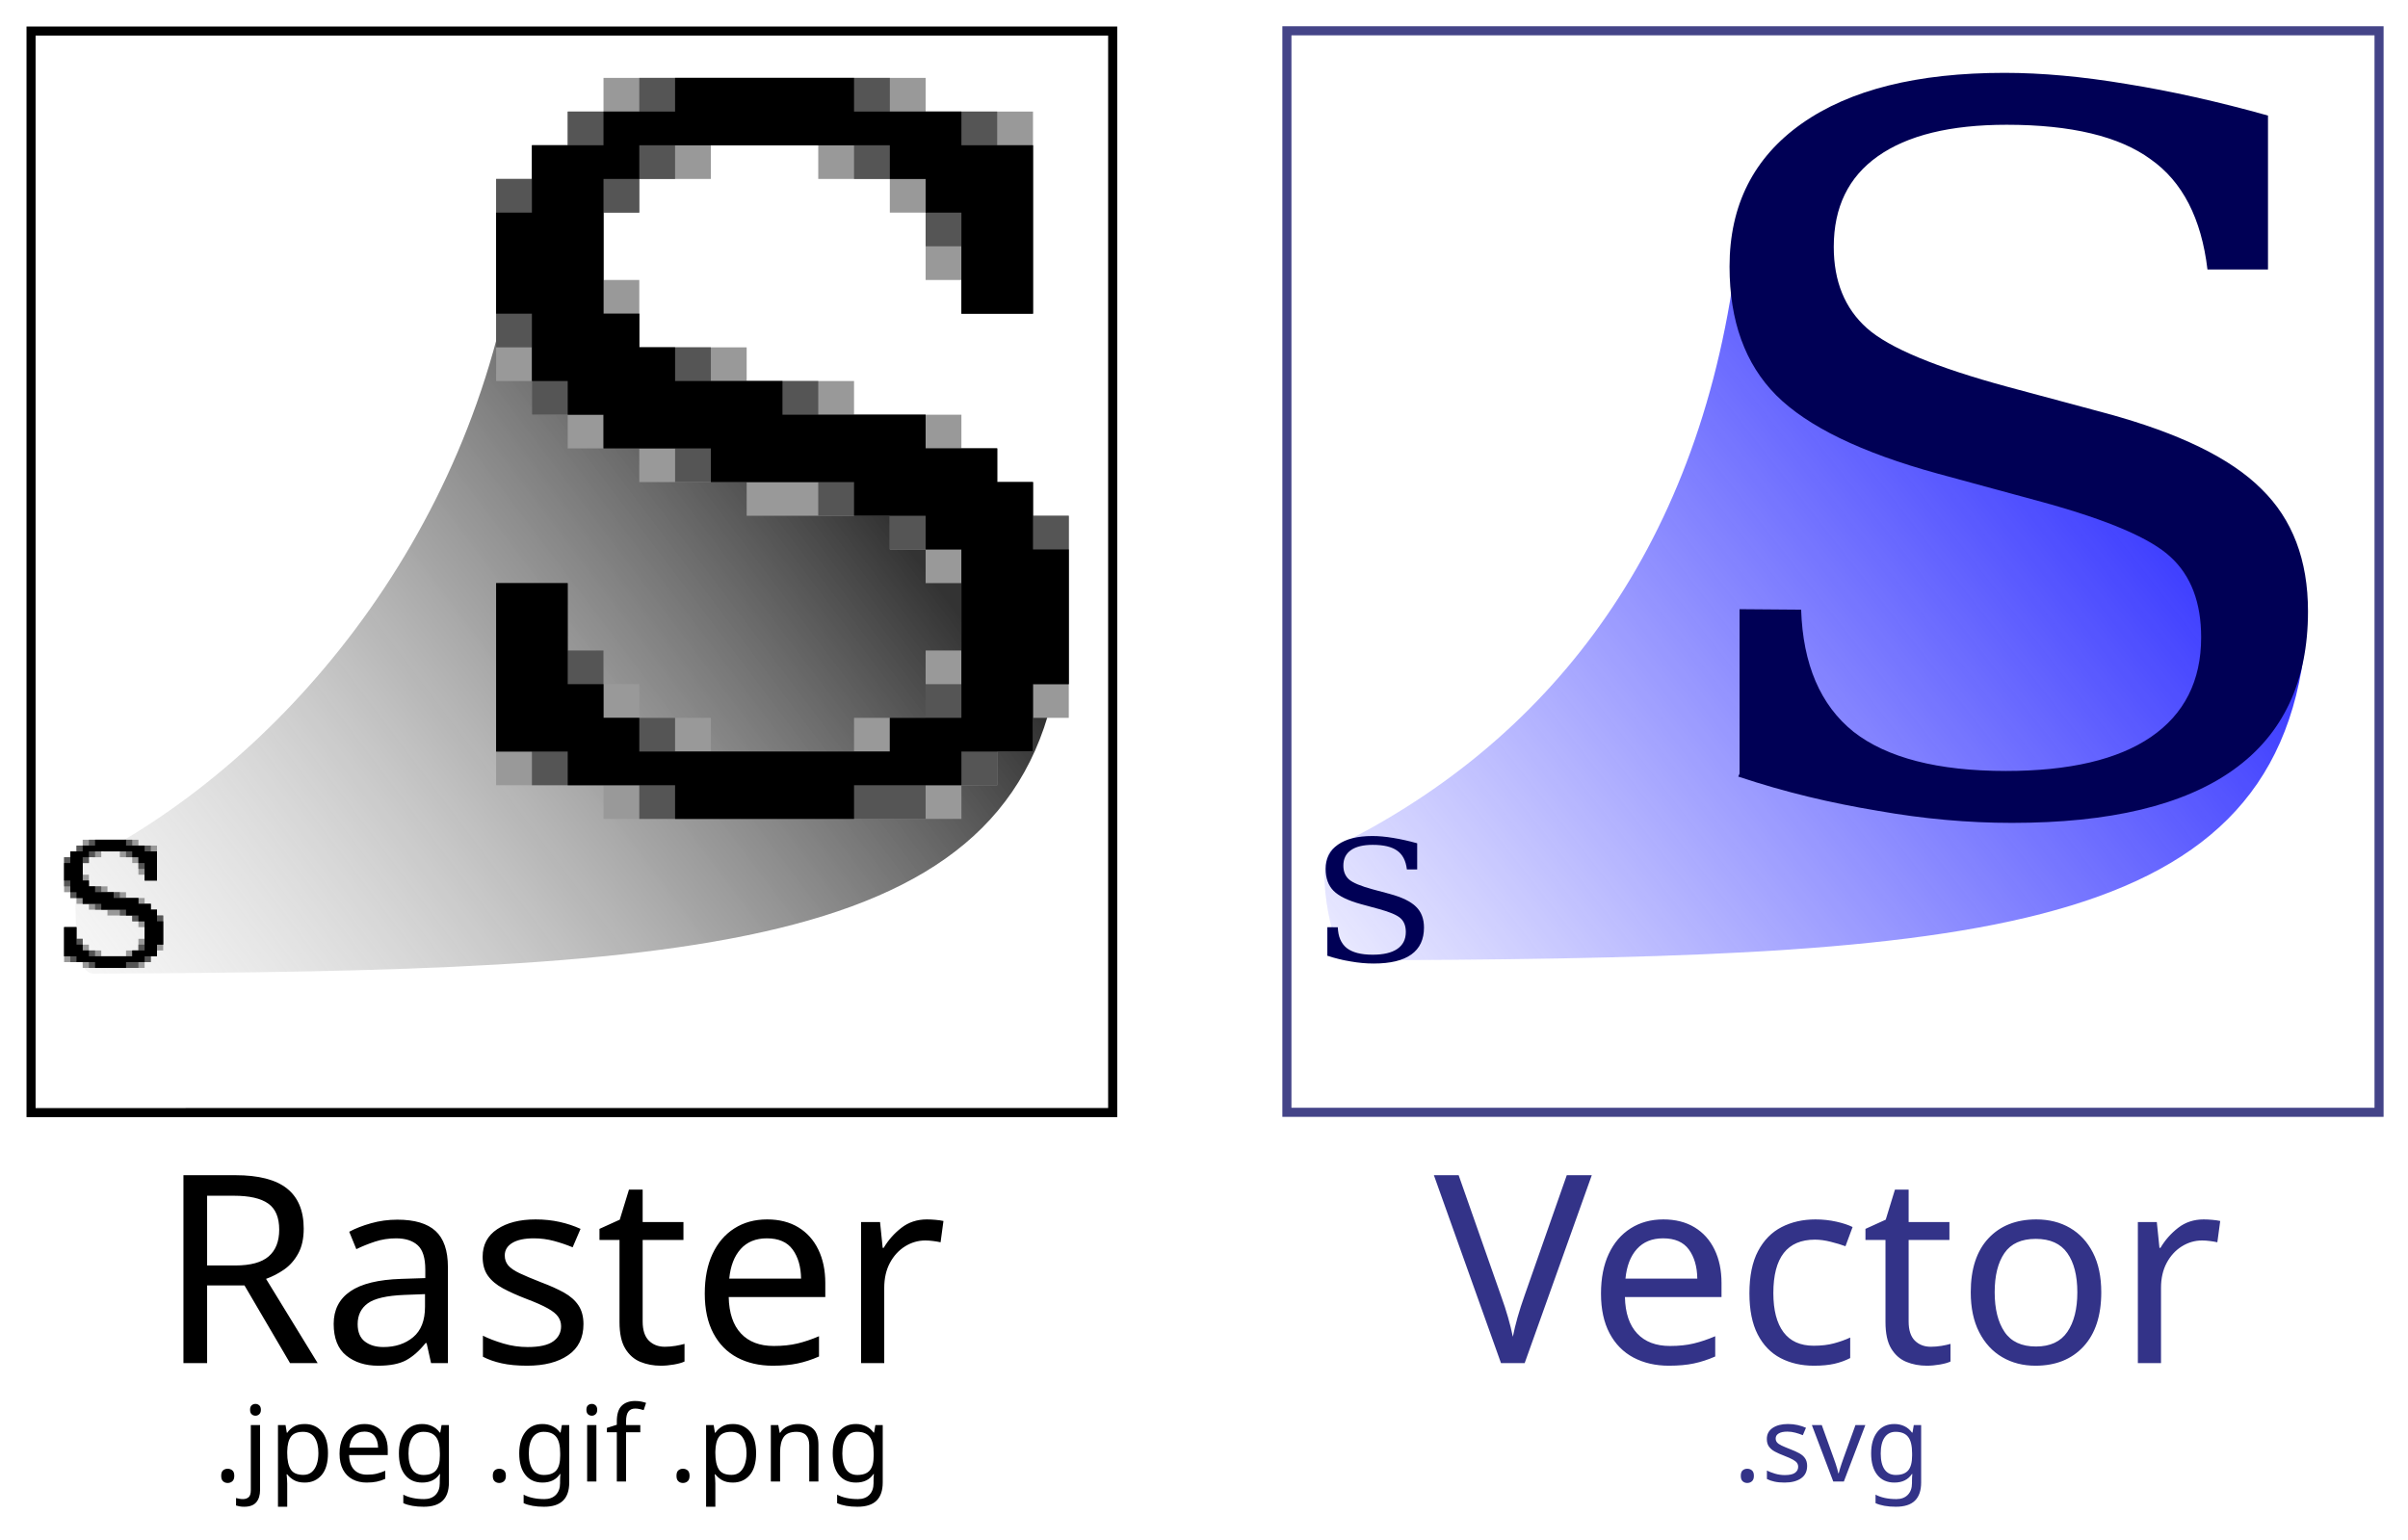
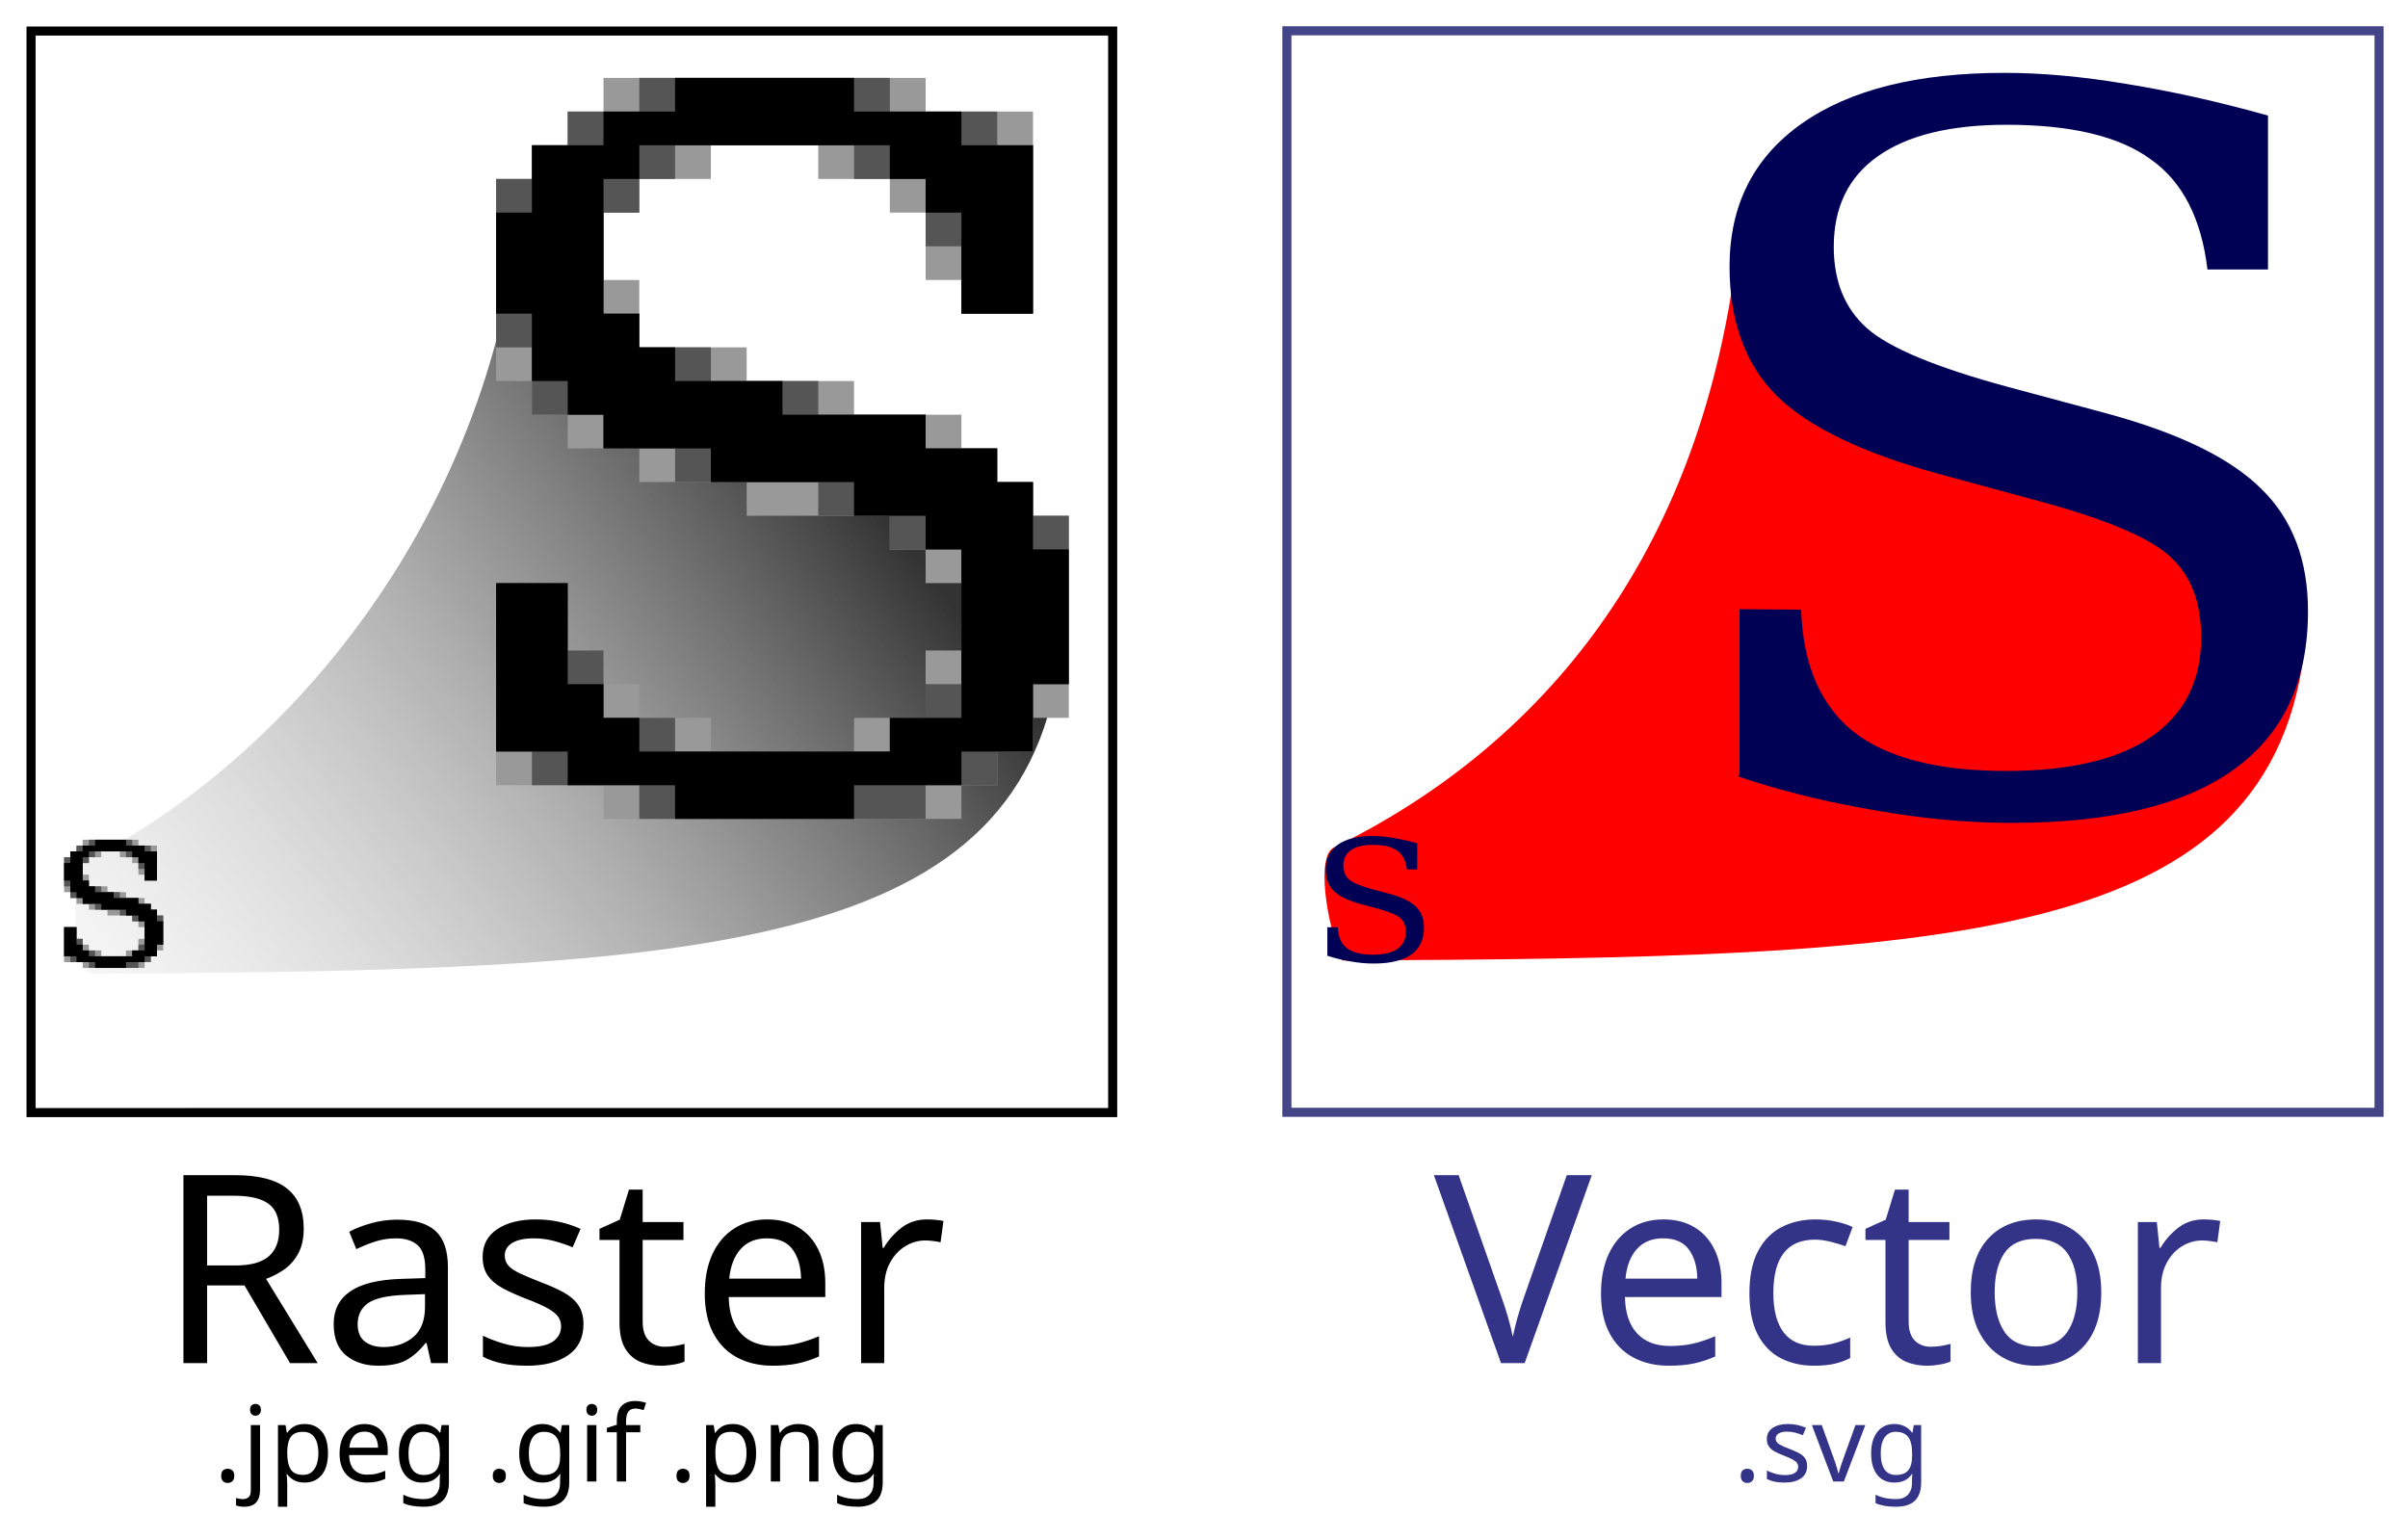
- <svg xmlns="http://www.w3.org/2000/svg" xmlns:xlink="http://www.w3.org/1999/xlink" width="100%" height="100%" viewBox="0 0 915 585">
-   <defs>
+ <svg xmlns="http://www.w3.org/2000/svg" xmlns:xlink="http://www.w3.org/1999/xlink" width="100%" height="100%" viewBox="0 0 915 585" version="1.1" id="svg48">
+   <defs id="defs12">
    <linearGradient id="b" y2="445" gradientUnits="userSpaceOnUse" y1="179" gradientTransform="translate(0 -2.06)" x2="-29.7" x1="322">
-       <stop stop-color="#333" offset="0" />
-       <stop stop-color="#fff" stop-opacity="0" offset="1" />
+       <stop stop-color="#333" offset="0" id="stop2" />
+       <stop stop-color="#fff" stop-opacity="0" offset="1" id="stop4" />
    </linearGradient>
    <linearGradient id="a" y2="414" gradientUnits="userSpaceOnUse" y1="159" x2="490" x1="815">
-       <stop stop-color="#33f" offset="0" />
-       <stop stop-color="#3f3fff" stop-opacity="0" offset="1" />
+       <stop stop-color="#33f" offset="0" id="stop7" />
+       <stop stop-color="#3f3fff" stop-opacity="0" offset="1" id="stop9" />
    </linearGradient>
  </defs>
-   <path fill="url(#b)" d="m403 247c-12 115-135 122-368 123-4.3-1.07-7.32-7.33-6-41 76-37 151-124 167-236 93 123 201 40.9 207 154z" />
-   <g stroke-width="3.45" fill="none">
-     <path stroke="#000" d="m11.8 11.8h411v411l-411 0.01v-411z" />
-     <path stroke="#448" d="m489 11.7h415v411h-415v-411z" />
+   <path fill="url(#b)" d="m403 247c-12 115-135 122-368 123-4.3-1.07-7.32-7.33-6-41 76-37 151-124 167-236 93 123 201 40.9 207 154z" id="path14" />
+   <g stroke-width="3.45" fill="none" id="g20">
+     <path stroke="#000" d="m11.8 11.8h411v411l-411 0.01v-411z" id="path16" />
+     <path stroke="#448" d="m489 11.7h415v411h-415v-411z" id="path18" />
  </g>
-   <path d="m876 244c-12 115-133 120-366 121-6-14-10-40-3-43 76-37.3 136-106 152-218 38 48 209 101 217 140z" fill="url(#a)" />
+   <path d="m876 244c-12 115-133 120-366 121-6-14-10-40-3-43 76-37.3 136-106 152-218 38 48 209 101 217 140z" fill="url(#a)" id="path22" style="fill:#ff0000" />
  <g id="RasterLarge" transform="matrix(1.36 0 0 1.28 -161 -636)">
-     <path fill="#999" d="m287 730h-30v-60h20v20h10v10h10v10h20v10h40v-10h20v-20h10v-20h-10v-10h-10v-10h-40v-10h-30v-10h-20v-10h-10v-10h-10v-60h10v-10h10v-10h10v-10h90v10h30v60h-20v-10h-10v-20h-10v-10h-20v-10h-30v10h-20v10h-10v20h10v20h30v10h30v10h30v10h10v10h10v10h10v60h-10v10h-10v10h-10v10h-100v-10z" />
-     <path fill="#555" d="m297 730h-30v-10h-10v-50h20v20h10v20h10 10v10h60v-10h10v-10h10v-40h-20v-10h-20v-10h-40v-10h-20v-10h-20v-20h-10v-50h10v-10h10v-10h20v-10h70v10h30v10h10v50h-20v-20h-10v-20h-20v-10h-50v10h-10v10h-10v30h10v10h20v10h30v10h30v10h20v10h10v10h10v50h-10v20h-10v10h-20v10h-80z" />
-     <path d="m307 730h-30v-10h-20v-50h20v30h10v10h10v10h70v-10h20v-50h-10v-10h-20v-10h-40v-10h-30v-10h-10v-10h-10v-20h-10v-30h10v-20h20v-10h20v-10h50v10h30v10h20v50h-20v-30h-10v-10h-10v-10h-70v10h-10v40h10v10h10v10h30v10h40v10h20v10h10v20h10v40h-10v20h-20v10h-30v10h-50v-10z" />
+     <path fill="#999" d="m287 730h-30v-60h20v20h10v10h10v10h20v10h40v-10h20v-20h10v-20h-10v-10h-10v-10h-40v-10h-30v-10h-20v-10h-10v-10h-10v-60h10v-10h10v-10h10v-10h90v10h30v60h-20v-10h-10v-20h-10v-10h-20v-10h-30v10h-20v10h-10v20h10v20h30v10h30v10h30v10h10v10h10v10h10v60h-10v10h-10v10h-10v10h-100v-10z" id="path24" />
+     <path fill="#555" d="m297 730h-30v-10h-10v-50h20v20h10v20h10 10v10h60v-10h10v-10h10v-40h-20v-10h-20v-10h-40v-10h-20v-10h-20v-20h-10v-50h10v-10h10v-10h20v-10h70v10h30v10h10v50h-20v-20h-10v-20h-20v-10h-50v10h-10v10h-10v30h10v10h20v10h30v10h30v10h20v10h10v10h10v50h-10v20h-10v10h-20v10h-80z" id="path26" />
+     <path d="m307 730h-30v-10h-20v-50h20v30h10v10h10v10h70v-10h20v-50h-10v-10h-20v-10h-40v-10h-30v-10h-10v-10h-10v-20h-10v-30h10v-20h20v-10h20v-10h50v10h30v10h20v50h-20v-30h-10v-10h-10v-10h-70v10h-10v40h10v10h10v10h30v10h40v10h20v10h10v20h10v40h-10v20h-20v10h-30v10h-50v-10z" id="path28" />
  </g>
-   <g font-size="40" font-family="sans-serif" text-anchor="middle">
-     <g font-size="100">
-       <text y="518" x="210">Raster</text>
-       <text y="518" x="695" fill="#338">Vector</text>
+   <g font-size="40" font-family="sans-serif" text-anchor="middle" id="g41">
+     <g font-size="100" id="g35">
+       <text y="518" x="210" id="text31">Raster</text>
+       <text y="518" x="695" fill="#338" id="text33">Vector</text>
    </g>
-     <text y="563" x="210">.jpeg  .gif  .png</text>
-     <text y="563" x="696" fill="#338">.svg</text>
+     <text y="563" x="210" id="text37">.jpeg  .gif  .png</text>
+     <text y="563" x="696" fill="#338" id="text39">.svg</text>
  </g>
  <path id="VectorLarge" fill="#005" d="m661 294v-62.5l23.4 0.184c0.678 20.8 7.32 36.3 19.9 46.4 12.7 9.93 32.1 14.9 57.9 14.9 24.1 0 42.5-4.29 55.1-12.9 12.7-8.71 19.1-21.3 19.1-37.9 0-13.2-3.86-23.4-11.6-30.5-7.59-7.11-23.7-14-48.4-20.8l-40.1-10.9c-29-7.97-49.5-17.9-61.4-29.8-11.8-11.9-17.7-28.2-17.7-48.9 0-23.3 9.15-41.4 27.4-54.3 18.3-12.9 44-19.3 77.1-19.3 14.1 0 29.6 1.41 46.4 4.23 16.8 2.7 34.7 6.68 53.7 12v58.5h-23c-2.3-19.4-9.49-33.4-21.6-41.9-11.9-8.71-30.2-13.1-54.7-13.1-21.4 0-37.7 3.99-49 12-11.1 7.85-16.7 19.3-16.7 34.4 0 13.1 4.2 23.4 12.6 30.9 8.4 7.48 26.2 14.9 53.5 22.3l37.6 10.1c27.5 7.48 47.1 17 58.8 28.7 11.8 11.5 17.7 27 17.7 46.5 0 26.6-9.42 46.7-28.3 60.2s-46.9 20.2-84.2 20.2c-16.7 0-33.7-1.53-51-4.6-18-3-35-7-53-13z" />
-   <use xlink:href="#VectorLarge" transform="matrix(.17 0 0 .17 392 313)" />
-   <use xlink:href="#RasterLarge" transform="matrix(.173 0 0 .173 -8.25 314)" height="100%" width="100%" y="0" x="0" />
+   <use xlink:href="#VectorLarge" transform="matrix(.17 0 0 .17 392 313)" id="use44" />
+   <use xlink:href="#RasterLarge" transform="matrix(.173 0 0 .173 -8.25 314)" height="100%" width="100%" y="0" x="0" id="use46" />
</svg>
